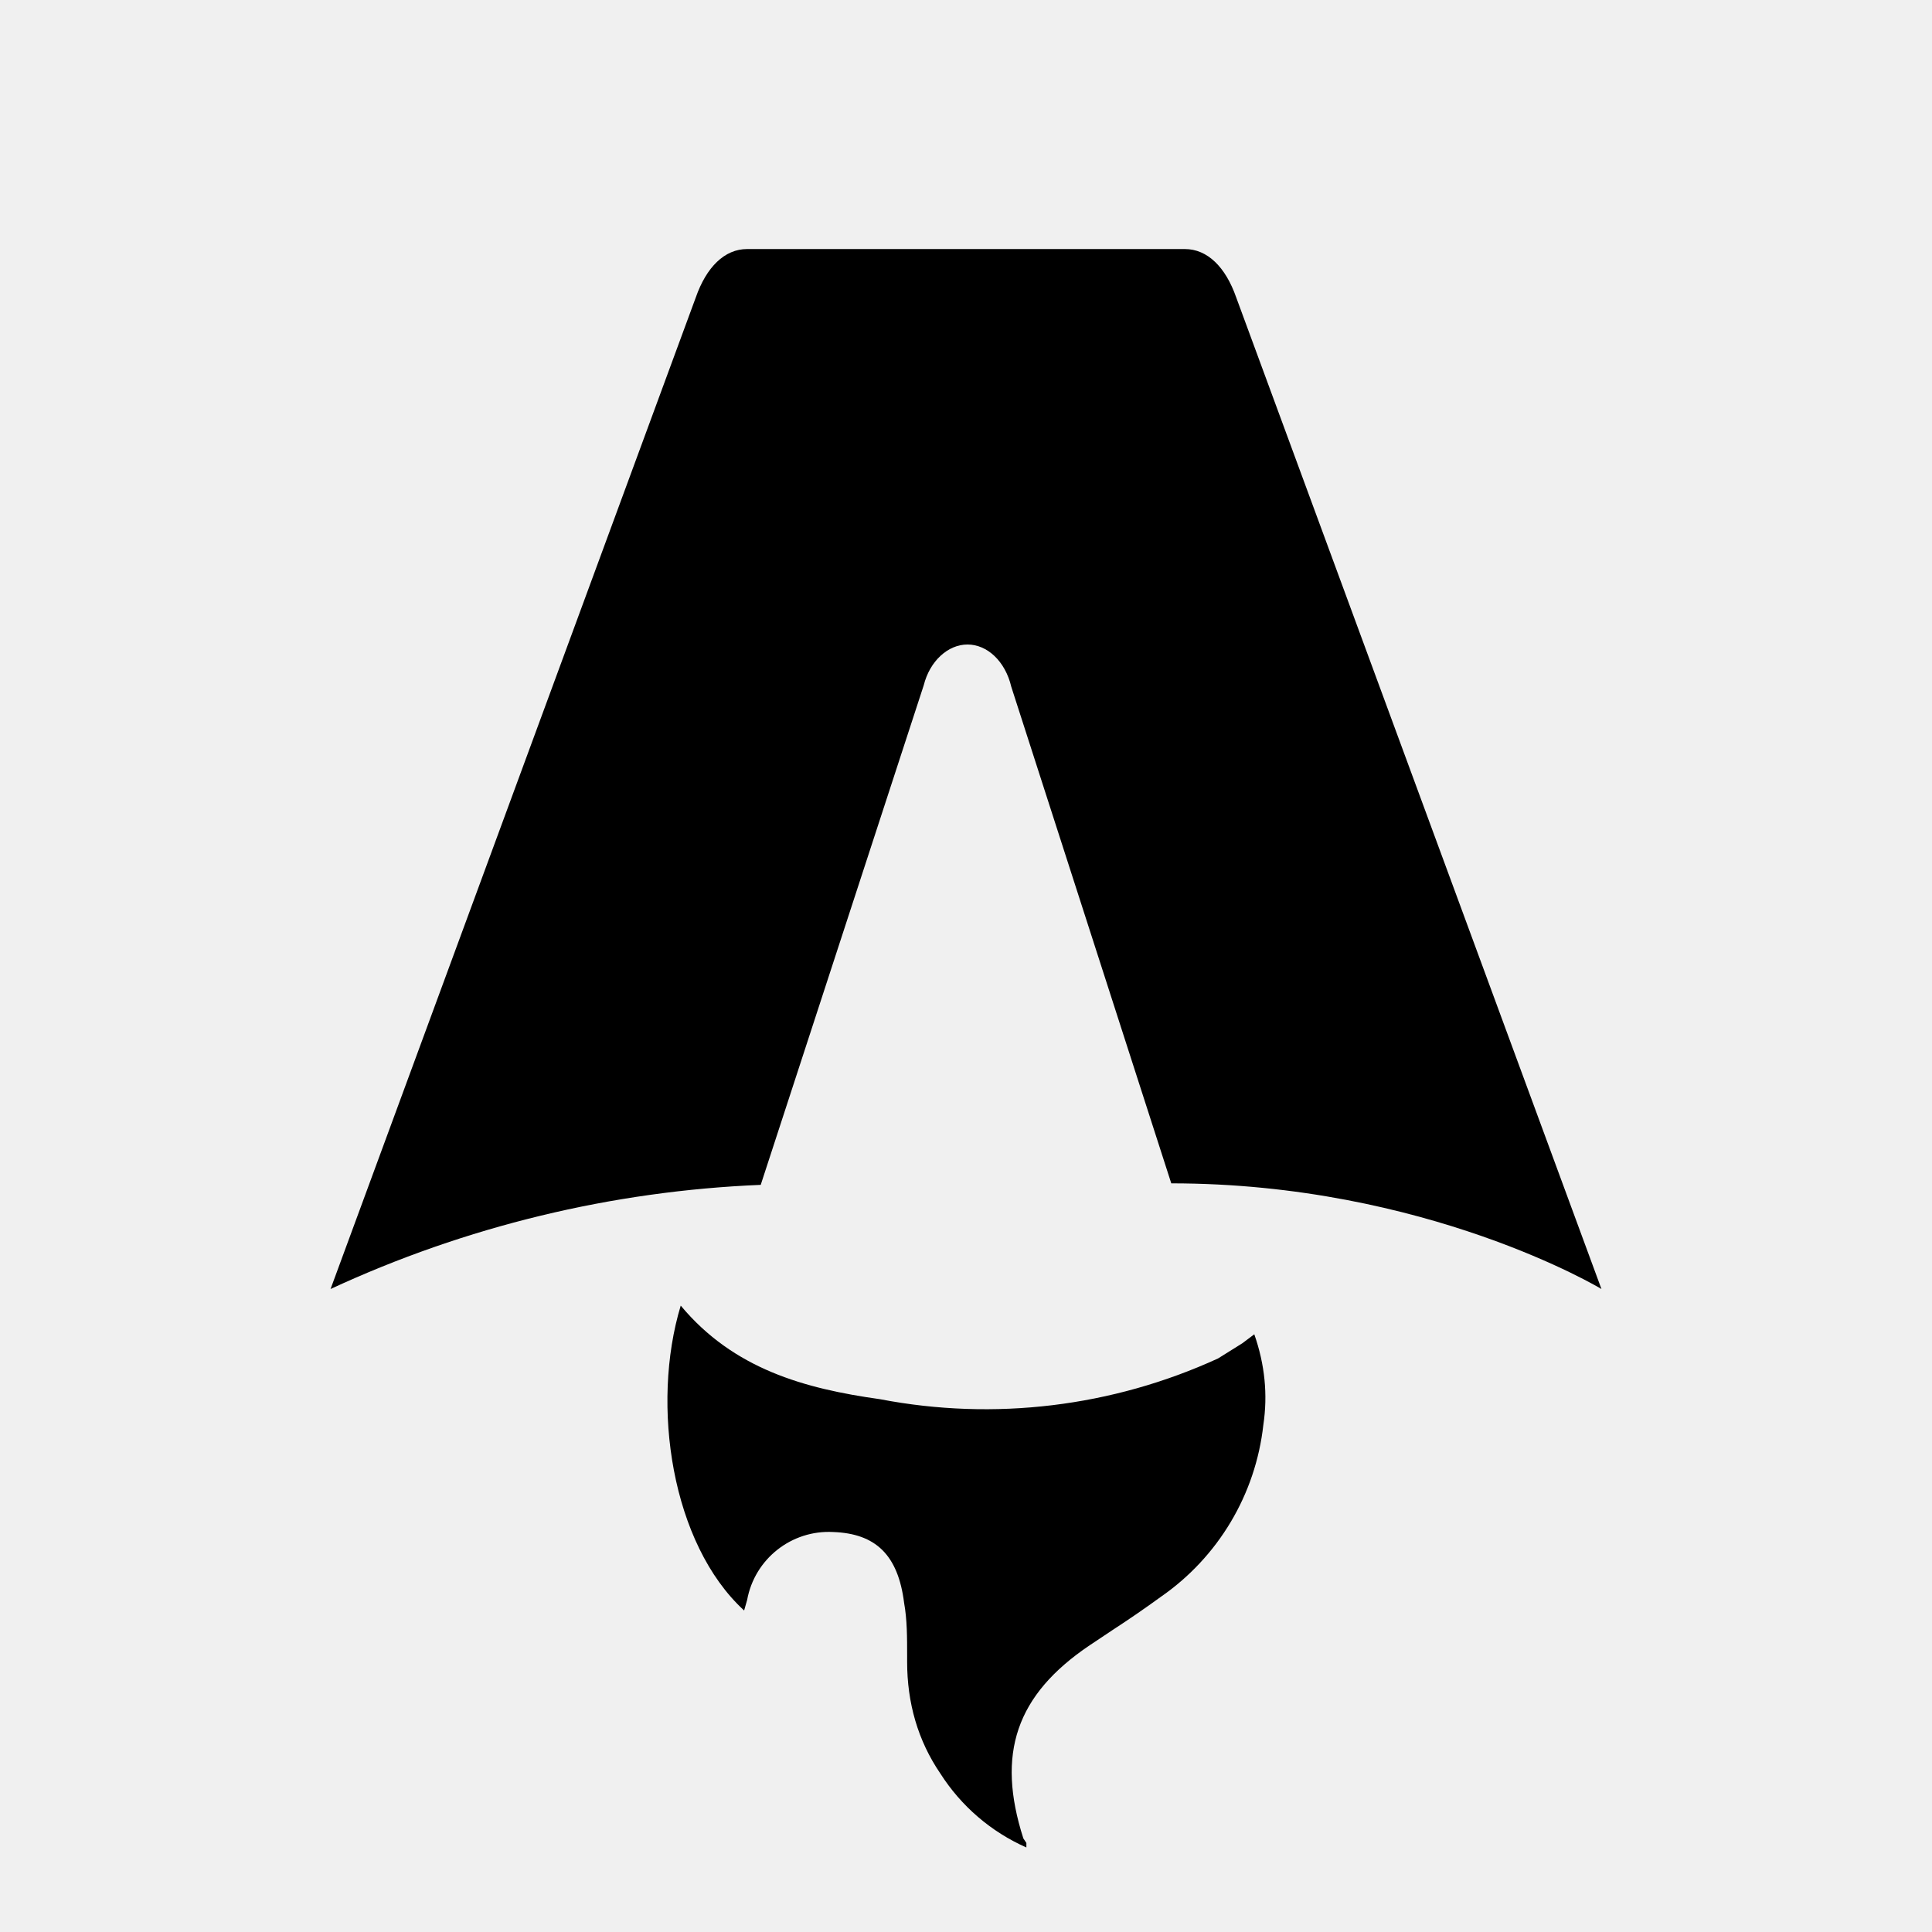
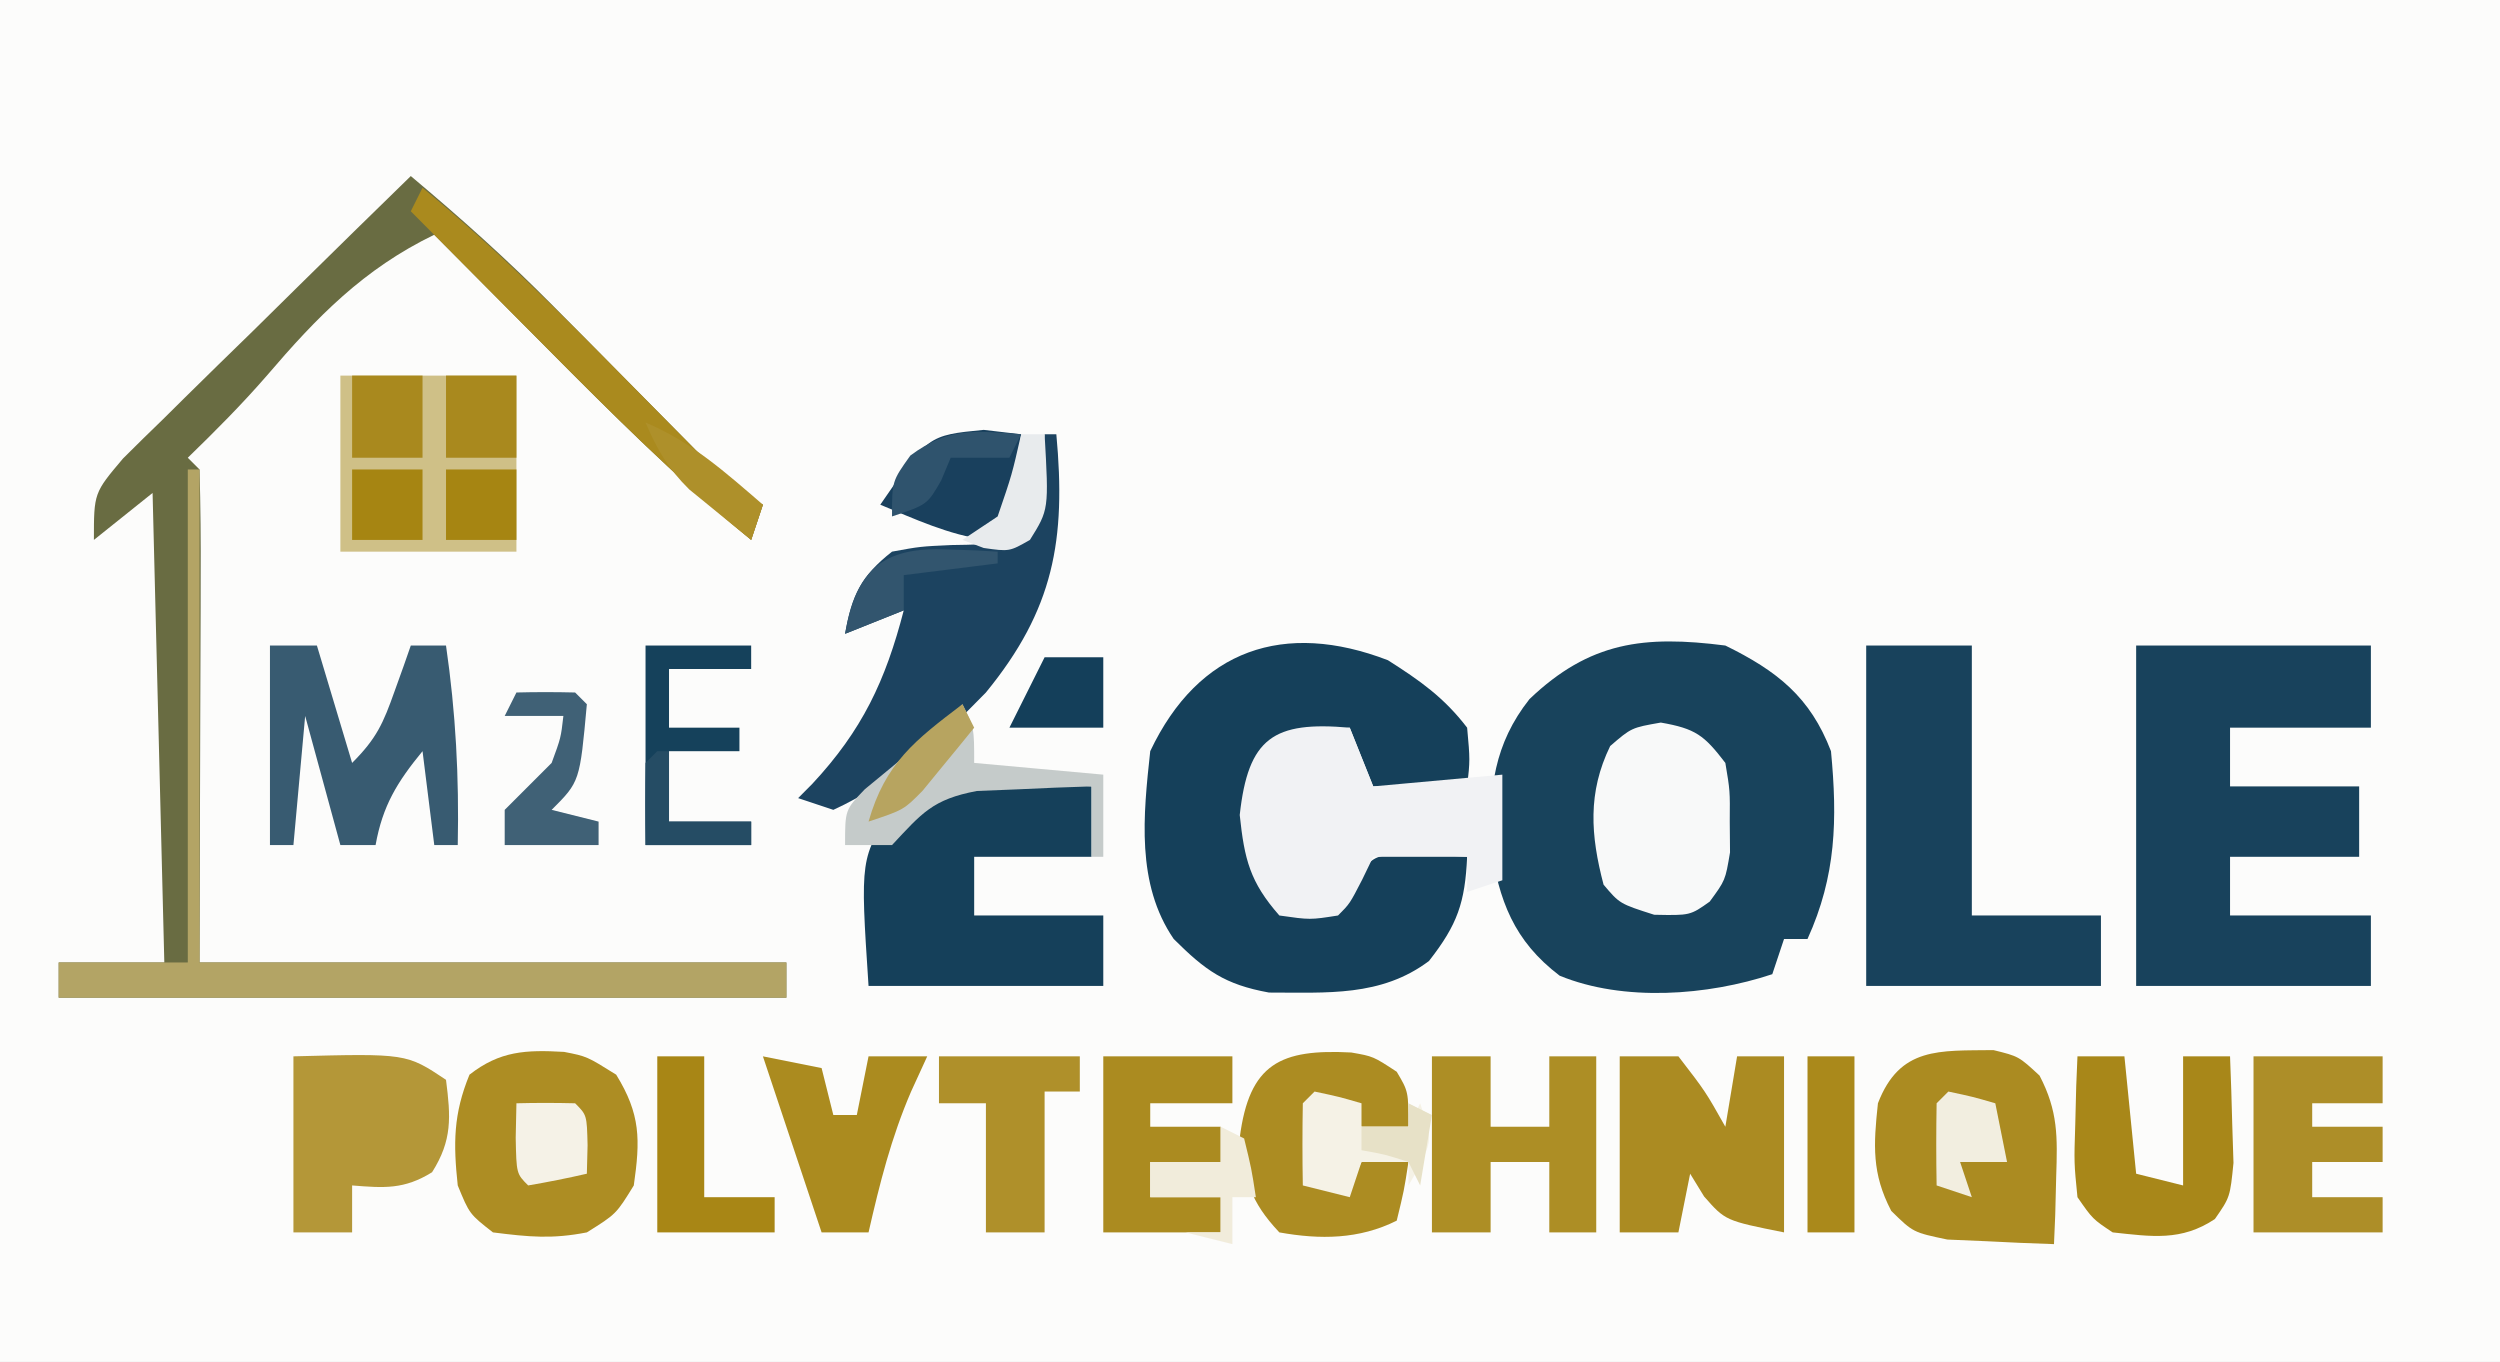
- <svg xmlns="http://www.w3.org/2000/svg" fill="none" viewBox="0 0 128 128">
-   <path d="M50.4 78.5a75.1 75.1 0 0 0-28.5 6.9l24.2-65.7c.7-2 1.9-3.2 3.4-3.2h29c1.5 0 2.7 1.2 3.4 3.2l24.2 65.7s-11.6-7-28.5-7L67 45.5c-.4-1.7-1.6-2.8-2.9-2.8-1.3 0-2.5 1.1-2.9 2.7L50.4 78.5Zm-1.1 28.2Zm-4.2-20.2c-2 6.6-.6 15.8 4.2 20.2a17.5 17.5 0 0 1 .2-.7 5.5 5.5 0 0 1 5.7-4.5c2.8.1 4.3 1.5 4.7 4.7.2 1.1.2 2.3.2 3.5v.4c0 2.7.7 5.2 2.2 7.4a13 13 0 0 0 5.7 4.9v-.3l-.2-.3c-1.8-5.6-.5-9.5 4.4-12.8l1.5-1a73 73 0 0 0 3.2-2.2 16 16 0 0 0 6.8-11.4c.3-2 .1-4-.6-6l-.8.6-1.6 1a37 37 0 0 1-22.4 2.7c-5-.7-9.7-2-13.2-6.2Z" />
-   <style>
-         path { fill: #000; }
-         @media (prefers-color-scheme: dark) {
-             path { fill: #FFF; }
-         }
-     </style>
+ <svg xmlns="http://www.w3.org/2000/svg" version="1.1" width="213" height="116">
+   <path d="M0 0 C70.29 0 140.58 0 213 0 C213 38.28 213 76.56 213 116 C142.71 116 72.42 116 0 116 C0 77.72 0 39.44 0 0 Z " fill="#FCFCFB" transform="translate(0,0)" />
+   <path d="M0 0 C4.408 2.164 7.231 4.382 9 9 C9.553 14.821 9.444 19.626 7 25 C6.34 25 5.68 25 5 25 C4.67 25.99 4.34 26.98 4 28 C-1.5 29.833 -8.671 30.37 -14.117 28.129 C-18.035 25.156 -19.292 21.718 -20 17 C-20.133 12.221 -19.71 8.388 -16.688 4.562 C-11.554 -0.332 -6.921 -0.886 0 0 Z " fill="#18435C" transform="translate(147,55)" />
+   <path d="M0 0 C4.243 3.561 8.314 7.197 12.207 11.145 C13.123 12.068 14.039 12.992 14.982 13.943 C15.926 14.899 16.869 15.856 17.812 16.812 C19.691 18.718 21.573 20.62 23.457 22.52 C24.282 23.356 25.107 24.192 25.956 25.054 C27.849 27.047 27.849 27.047 30 28 C29.505 29.485 29.505 29.485 29 31 C22.819 25.896 17.202 20.317 11.562 14.625 C10.64 13.698 9.718 12.771 8.768 11.816 C6.509 9.547 4.254 7.274 2 5 C-4.019 7.915 -7.989 11.998 -12.285 17.027 C-14.416 19.478 -16.67 21.74 -19 24 C-18.67 24.33 -18.34 24.66 -18 25 C-17.911 28.102 -17.885 31.183 -17.902 34.285 C-17.903 35.11 -17.904 35.934 -17.905 36.784 C-17.911 39.877 -17.925 42.97 -17.938 46.062 C-17.958 52.972 -17.979 59.881 -18 67 C-1.5 67 15 67 32 67 C32 67.99 32 68.98 32 70 C11.54 70 -8.92 70 -30 70 C-30 69.01 -30 68.02 -30 67 C-27.03 67 -24.06 67 -21 67 C-21.33 53.8 -21.66 40.6 -22 27 C-23.65 28.32 -25.3 29.64 -27 31 C-27 27 -27 27 -24.521 24.067 C-23.389 22.936 -22.246 21.815 -21.094 20.703 C-20.494 20.109 -19.895 19.516 -19.278 18.904 C-17.361 17.01 -15.431 15.13 -13.5 13.25 C-12.198 11.968 -10.898 10.686 -9.598 9.402 C-6.409 6.258 -3.208 3.126 0 0 Z " fill="#696C42" transform="translate(35,15)" />
+   <path d="M0 0 C2.737 1.742 4.777 3.171 6.75 5.75 C7 8.5 7 8.5 6.75 10.75 C4.11 10.75 1.47 10.75 -1.25 10.75 C-1.91 9.1 -2.57 7.45 -3.25 5.75 C-6.184 6.017 -6.184 6.017 -9.25 6.75 C-11.718 10.451 -11.557 12.372 -11.25 16.75 C-10.369 19.104 -10.369 19.104 -9.25 20.75 C-6.876 21.084 -6.876 21.084 -4.25 20.75 C-3.817 20.09 -3.384 19.43 -2.938 18.75 C-1.25 16.75 -1.25 16.75 0.711 16.484 C2.726 16.499 4.739 16.618 6.75 16.75 C6.568 20.659 5.935 22.514 3.5 25.625 C-0.585 28.696 -5.213 28.311 -10.129 28.316 C-13.906 27.631 -15.549 26.441 -18.25 23.75 C-21.467 19.051 -20.84 13.193 -20.25 7.75 C-16.125 -0.958 -8.806 -3.387 0 0 Z " fill="#15405A" transform="translate(118.25,56.25)" />
+   <path d="M0 0 C6.6 0 13.2 0 20 0 C20 2.31 20 4.62 20 7 C16.04 7 12.08 7 8 7 C8 8.65 8 10.3 8 12 C11.63 12 15.26 12 19 12 C19 13.98 19 15.96 19 18 C15.37 18 11.74 18 8 18 C8 19.65 8 21.3 8 23 C11.96 23 15.92 23 20 23 C20 24.98 20 26.96 20 29 C13.4 29 6.8 29 0 29 C0 19.43 0 9.86 0 0 Z " fill="#18425C" transform="translate(182,55)" />
+   <path d="M0 0 C2.97 0 5.94 0 9 0 C9 7.59 9 15.18 9 23 C12.63 23 16.26 23 20 23 C20 24.98 20 26.96 20 29 C13.4 29 6.8 29 0 29 C0 19.43 0 9.86 0 0 Z " fill="#18425C" transform="translate(159,55)" />
+   <path d="M0 0 C0 1.98 0 3.96 0 6 C-3.3 6 -6.6 6 -10 6 C-10 7.65 -10 9.3 -10 11 C-6.37 11 -2.74 11 1 11 C1 12.98 1 14.96 1 17 C-5.6 17 -12.2 17 -19 17 C-19.721 6.071 -19.721 6.071 -16.812 1.75 C-11.977 -1.423 -5.507 -0.368 0 0 Z " fill="#15405A" transform="translate(93,67)" />
+   <path d="M0 0 C0.33 0 0.66 0 1 0 C1 13.86 1 27.72 1 42 C17.5 42 34 42 51 42 C51 42.99 51 43.98 51 45 C30.54 45 10.08 45 -11 45 C-11 44.01 -11 43.02 -11 42 C-7.37 42 -3.74 42 0 42 C0 28.14 0 14.28 0 0 Z " fill="#B3A465" transform="translate(16,40)" />
+   <path d="M0 0 C4.95 0 9.9 0 15 0 C15 4.95 15 9.9 15 15 C10.05 15 5.1 15 0 15 C0 10.05 0 5.1 0 0 Z " fill="#CFC087" transform="translate(29,32)" />
+   <path d="M0 0 C0.66 1.65 1.32 3.3 2 5 C7.445 4.505 7.445 4.505 13 4 C13 6.97 13 9.94 13 13 C12.01 13.33 11.02 13.66 10 14 C10 13.01 10 12.02 10 11 C7.36 11 4.72 11 2 11 C1.691 11.639 1.381 12.279 1.062 12.938 C0 15 0 15 -1 16 C-3.375 16.375 -3.375 16.375 -6 16 C-8.506 13.149 -8.977 11.216 -9.375 7.438 C-8.657 0.853 -6.493 -0.577 0 0 Z " fill="#F1F2F4" transform="translate(115,62)" />
+   <path d="M0 0 C0.33 0 0.66 0 1 0 C1.835 8.998 0.786 14.93 -5 22 C-8.779 25.904 -13.025 29.726 -18 32 C-18.99 31.67 -19.98 31.34 -21 31 C-20.602 30.599 -20.203 30.198 -19.793 29.785 C-15.545 25.228 -13.553 21.007 -12 15 C-13.65 15.66 -15.3 16.32 -17 17 C-16.433 13.712 -15.631 12.075 -13 10 C-10.59 9.559 -10.59 9.559 -7.938 9.438 C-3.995 9.382 -3.995 9.382 -1 7 C-0.6 4.677 -0.26 2.343 0 0 Z " fill="#1C4360" transform="translate(89,37)" />
+   <path d="M0 0 C2.156 0.531 2.156 0.531 3.926 2.172 C5.51 5.209 5.455 7.375 5.344 10.781 C5.317 11.859 5.29 12.937 5.262 14.047 C5.227 14.867 5.192 15.687 5.156 16.531 C3.218 16.471 1.28 16.382 -0.656 16.281 C-1.735 16.235 -2.814 16.188 -3.926 16.141 C-6.844 15.531 -6.844 15.531 -8.707 13.703 C-10.38 10.506 -10.224 8.081 -9.844 4.531 C-7.984 -0.305 -4.615 0.062 0 0 Z " fill="#AB8B21" transform="translate(169.8438,89.46875)" />
+   <path d="M0 0 C1.941 0.379 1.941 0.379 4.441 1.941 C6.525 5.328 6.499 7.473 5.941 11.379 C4.441 13.816 4.441 13.816 1.941 15.379 C-1.023 15.957 -2.96 15.772 -6.059 15.379 C-8.059 13.816 -8.059 13.816 -9.059 11.379 C-9.443 7.789 -9.434 5.293 -8.059 1.941 C-5.459 -0.09 -3.246 -0.185 0 0 Z " fill="#AD8D23" transform="translate(48.05859,89.62109)" />
+   <path d="M0 0 C1.65 0 3.3 0 5 0 C7.312 3 7.312 3 9 6 C9.33 4.02 9.66 2.04 10 0 C11.32 0 12.64 0 14 0 C14 4.95 14 9.9 14 15 C9 14 9 14 7.188 11.938 C6.796 11.298 6.404 10.659 6 10 C5.67 11.65 5.34 13.3 5 15 C3.35 15 1.7 15 0 15 C0 10.05 0 5.1 0 0 Z " fill="#AB8B22" transform="translate(138,90)" />
+   <path d="M0 0 C9.625 -0.25 9.625 -0.25 13 2 C13.404 5.163 13.545 7.14 11.812 9.875 C9.44 11.348 7.741 11.222 5 11 C5 12.32 5 13.64 5 15 C3.35 15 1.7 15 0 15 C0 10.05 0 5.1 0 0 Z " fill="#B49738" transform="translate(25,90)" />
+   <path d="M0 0 C1.65 0 3.3 0 5 0 C5 1.98 5 3.96 5 6 C6.65 6 8.3 6 10 6 C10 4.02 10 2.04 10 0 C11.32 0 12.64 0 14 0 C14 4.95 14 9.9 14 15 C12.68 15 11.36 15 10 15 C10 13.02 10 11.04 10 9 C8.35 9 6.7 9 5 9 C5 10.98 5 12.96 5 15 C3.35 15 1.7 15 0 15 C0 10.05 0 5.1 0 0 Z " fill="#AD8E25" transform="translate(122,90)" />
+   <path d="M0 0 C2.968 0.519 3.69 1.075 5.5 3.438 C5.898 5.812 5.898 5.812 5.875 8.438 C5.883 9.304 5.89 10.17 5.898 11.062 C5.5 13.438 5.5 13.438 4.168 15.254 C2.5 16.438 2.5 16.438 -0.562 16.375 C-3.5 15.438 -3.5 15.438 -4.875 13.812 C-5.983 9.604 -6.245 5.967 -4.312 2 C-2.5 0.438 -2.5 0.438 0 0 Z " fill="#F8F9F9" transform="translate(141.5,61.5625)" />
+   <path d="M0 0 C1.32 0 2.64 0 4 0 C4.99 3.3 5.98 6.6 7 10 C9.098 7.902 9.651 6.62 10.625 3.875 C10.885 3.151 11.146 2.426 11.414 1.68 C11.704 0.848 11.704 0.848 12 0 C12.99 0 13.98 0 15 0 C15.832 5.72 16.12 11.222 16 17 C15.34 17 14.68 17 14 17 C13.67 14.36 13.34 11.72 13 9 C10.846 11.622 9.599 13.644 9 17 C8.01 17 7.02 17 6 17 C5.01 13.37 4.02 9.74 3 6 C2.67 9.63 2.34 13.26 2 17 C1.34 17 0.68 17 0 17 C0 11.39 0 5.78 0 0 Z " fill="#385B71" transform="translate(23,55)" />
+   <path d="M0 0 C3.63 0 7.26 0 11 0 C11 1.32 11 2.64 11 4 C9.02 4 7.04 4 5 4 C5 4.66 5 5.32 5 6 C6.98 6 8.96 6 11 6 C11 6.99 11 7.98 11 9 C9.02 9 7.04 9 5 9 C5 9.99 5 10.98 5 12 C6.98 12 8.96 12 11 12 C11 12.99 11 13.98 11 15 C7.37 15 3.74 15 0 15 C0 10.05 0 5.1 0 0 Z " fill="#AD8E28" transform="translate(192,90)" />
+   <path d="M0 0 C1.875 0.328 1.875 0.328 3.875 1.641 C4.875 3.328 4.875 3.328 4.875 6.328 C3.555 6.328 2.235 6.328 0.875 6.328 C0.545 5.668 0.215 5.008 -0.125 4.328 C-1.115 4.328 -2.105 4.328 -3.125 4.328 C-3.125 6.638 -3.125 8.948 -3.125 11.328 C-2.135 11.328 -1.145 11.328 -0.125 11.328 C0.205 10.668 0.535 10.008 0.875 9.328 C2.195 9.328 3.515 9.328 4.875 9.328 C4.5 11.766 4.5 11.766 3.875 14.328 C0.671 15.93 -2.658 15.952 -6.125 15.328 C-8.634 12.662 -9.058 10.874 -9.5 7.266 C-8.688 0.909 -6.001 -0.309 0 0 Z " fill="#AC8C22" transform="translate(115.125,89.67188)" />
+   <path d="M0 0 C1.32 0 2.64 0 4 0 C4.33 3.3 4.66 6.6 5 10 C6.32 10.33 7.64 10.66 9 11 C9 7.37 9 3.74 9 0 C10.32 0 11.64 0 13 0 C13.081 1.937 13.139 3.875 13.188 5.812 C13.222 6.891 13.257 7.97 13.293 9.082 C13 12 13 12 11.707 13.863 C8.842 15.771 6.323 15.356 3 15 C1.293 13.863 1.293 13.863 0 12 C-0.293 9.082 -0.293 9.082 -0.188 5.812 C-0.16 4.726 -0.133 3.639 -0.105 2.52 C-0.071 1.688 -0.036 0.857 0 0 Z " fill="#A88719" transform="translate(177,90)" />
+   <path d="M0 0 C3.63 0 7.26 0 11 0 C11 1.32 11 2.64 11 4 C8.69 4 6.38 4 4 4 C4 4.66 4 5.32 4 6 C5.98 6 7.96 6 10 6 C10 6.99 10 7.98 10 9 C8.02 9 6.04 9 4 9 C4 9.99 4 10.98 4 12 C5.98 12 7.96 12 10 12 C10 12.99 10 13.98 10 15 C6.7 15 3.4 15 0 15 C0 10.05 0 5.1 0 0 Z " fill="#AB8B20" transform="translate(94,90)" />
+   <path d="M0 0 C2.475 0.495 2.475 0.495 5 1 C5.33 2.32 5.66 3.64 6 5 C6.66 5 7.32 5 8 5 C8.33 3.35 8.66 1.7 9 0 C10.65 0 12.3 0 14 0 C13.546 0.99 13.092 1.98 12.625 3 C10.933 6.921 9.949 10.841 9 15 C7.68 15 6.36 15 5 15 C3.333 10 1.667 5 0 0 Z " fill="#AB8B1F" transform="translate(65,90)" />
+   <path d="M0 0 C3.96 0 7.92 0 12 0 C12 0.99 12 1.98 12 3 C11.01 3 10.02 3 9 3 C9 6.96 9 10.92 9 15 C7.35 15 5.7 15 4 15 C4 11.37 4 7.74 4 4 C2.68 4 1.36 4 0 4 C0 2.68 0 1.36 0 0 Z " fill="#AF902A" transform="translate(80,90)" />
+   <path d="M0 0 C6.153 5.075 11.717 10.635 17.312 16.312 C19.098 18.123 20.886 19.932 22.676 21.738 C23.459 22.533 24.242 23.327 25.048 24.146 C26.869 26.056 26.869 26.056 29 27 C28.67 27.99 28.34 28.98 28 30 C21.446 24.614 15.528 18.641 9.562 12.625 C8.535 11.592 7.507 10.56 6.479 9.527 C3.983 7.021 1.491 4.511 -1 2 C-0.67 1.34 -0.34 0.68 0 0 Z " fill="#AA8A1E" transform="translate(36,16)" />
+   <path d="M0 0 C1.32 0 2.64 0 4 0 C4 3.96 4 7.92 4 12 C5.98 12 7.96 12 10 12 C10 12.99 10 13.98 10 15 C6.7 15 3.4 15 0 15 C0 10.05 0 5.1 0 0 Z " fill="#A88615" transform="translate(56,90)" />
+   <path d="M0 0 C2.97 0 5.94 0 9 0 C9 0.66 9 1.32 9 2 C6.69 2 4.38 2 2 2 C2 3.65 2 5.3 2 7 C3.98 7 5.96 7 8 7 C8 7.66 8 8.32 8 9 C6.02 9 4.04 9 2 9 C2 10.98 2 12.96 2 15 C4.31 15 6.62 15 9 15 C9 15.66 9 16.32 9 17 C6.03 17 3.06 17 0 17 C0 11.39 0 5.78 0 0 Z " fill="#15415B" transform="translate(55,55)" />
+   <path d="M0 0 C1.052 0.124 2.104 0.247 3.188 0.375 C2.438 7.125 2.438 7.125 0.188 9.375 C-2.985 8.937 -5.869 7.601 -8.812 6.375 C-4.751 0.467 -4.751 0.467 0 0 Z " fill="#19405D" transform="translate(83.8125,36.625)" />
+   <path d="M0 0 C1 2 1 2 1 5 C4.63 5.33 8.26 5.66 12 6 C12 8.31 12 10.62 12 13 C11.67 13 11.34 13 11 13 C11 11.02 11 9.04 11 7 C8.916 7.06 6.833 7.149 4.75 7.25 C3.01 7.32 3.01 7.32 1.234 7.391 C-2.539 8.102 -3.447 9.272 -6 12 C-7.32 12 -8.64 12 -10 12 C-10 9 -10 9 -8.32 7.246 C-7.596 6.649 -6.871 6.052 -6.125 5.438 C-5.046 4.538 -5.046 4.538 -3.945 3.621 C-3.303 3.086 -2.661 2.551 -2 2 C-1.34 1.34 -0.68 0.68 0 0 Z " fill="#C5CBCA" transform="translate(82,60)" />
+   <path d="M0 0 C2.062 0.438 2.062 0.438 4 1 C4 1.66 4 2.32 4 3 C5.32 3 6.64 3 8 3 C8.33 2.34 8.66 1.68 9 1 C10 4 10 4 9.062 6.188 C8.712 6.786 8.361 7.384 8 8 C8 7.34 8 6.68 8 6 C6.68 6 5.36 6 4 6 C3.67 6.99 3.34 7.98 3 9 C1.68 8.67 0.36 8.34 -1 8 C-1.042 5.667 -1.041 3.333 -1 1 C-0.67 0.67 -0.34 0.34 0 0 Z " fill="#F5F2E6" transform="translate(112,93)" />
+   <path d="M0 0 C1.32 0 2.64 0 4 0 C4 4.95 4 9.9 4 15 C2.68 15 1.36 15 0 15 C0 10.05 0 5.1 0 0 Z " fill="#AA891B" transform="translate(154,90)" />
+   <path d="M0 0 C1.666 -0.043 3.334 -0.041 5 0 C5.33 0.33 5.66 0.66 6 1 C5.4 7.6 5.4 7.6 3 10 C4.32 10.33 5.64 10.66 7 11 C7 11.66 7 12.32 7 13 C4.36 13 1.72 13 -1 13 C-1 12.01 -1 11.02 -1 10 C0.333 8.667 1.667 7.333 3 6 C3.787 3.862 3.787 3.862 4 2 C2.35 2 0.7 2 -1 2 C-0.67 1.34 -0.34 0.68 0 0 Z " fill="#406176" transform="translate(44,59)" />
+   <path d="M0 0 C1.98 0 3.96 0 6 0 C6 2.31 6 4.62 6 7 C4.02 7 2.04 7 0 7 C0 4.69 0 2.38 0 0 Z " fill="#A9891E" transform="translate(38,32)" />
+   <path d="M0 0 C1.98 0 3.96 0 6 0 C6 2.31 6 4.62 6 7 C4.02 7 2.04 7 0 7 C0 4.69 0 2.38 0 0 Z " fill="#A9891E" transform="translate(30,32)" />
+   <path d="M0 0 C1.666 -0.043 3.334 -0.041 5 0 C6 1 6 1 6.062 3.562 C6.042 4.367 6.021 5.171 6 6 C4.344 6.382 2.675 6.714 1 7 C0 6 0 6 -0.062 2.938 C-0.042 1.968 -0.021 0.999 0 0 Z " fill="#F5F2E7" transform="translate(44,94)" />
+   <path d="M0 0 C1.65 0 3.3 0 5 0 C5 1.98 5 3.96 5 6 C2.36 6 -0.28 6 -3 6 C-2 4 -1 2 0 0 Z " fill="#143F5A" transform="translate(89,56)" />
+   <path d="M0 0 C0.66 0.33 1.32 0.66 2 1 C2.625 3.562 2.625 3.562 3 6 C2.34 6 1.68 6 1 6 C1 7.32 1 8.64 1 10 C-0.32 9.67 -1.64 9.34 -3 9 C-2.01 9 -1.02 9 0 9 C0 8.01 0 7.02 0 6 C-1.98 6 -3.96 6 -6 6 C-6 5.01 -6 4.02 -6 3 C-4.02 3 -2.04 3 0 3 C0 2.01 0 1.02 0 0 Z " fill="#F1ECDB" transform="translate(104,96)" />
+   <path d="M0 0 C2.062 0.438 2.062 0.438 4 1 C4.33 2.65 4.66 4.3 5 6 C3.68 6 2.36 6 1 6 C1.33 6.99 1.66 7.98 2 9 C1.01 8.67 0.02 8.34 -1 8 C-1.042 5.667 -1.041 3.333 -1 1 C-0.67 0.67 -0.34 0.34 0 0 Z " fill="#F2EEE0" transform="translate(166,93)" />
+   <path d="M0 0 C1.98 0 3.96 0 6 0 C6 1.98 6 3.96 6 6 C4.02 6 2.04 6 0 6 C0 4.02 0 2.04 0 0 Z " fill="#A68512" transform="translate(38,40)" />
+   <path d="M0 0 C1.98 0 3.96 0 6 0 C6 1.98 6 3.96 6 6 C4.02 6 2.04 6 0 6 C0 4.02 0 2.04 0 0 Z " fill="#A68512" transform="translate(30,40)" />
+   <path d="M0 0 C0.33 0 0.66 0 1 0 C1 1.98 1 3.96 1 6 C3.31 6 5.62 6 8 6 C8 6.66 8 7.32 8 8 C5.03 8 2.06 8 -1 8 C-1.042 5.667 -1.041 3.333 -1 1 C-0.67 0.67 -0.34 0.34 0 0 Z " fill="#254C64" transform="translate(56,64)" />
+   <path d="M0 0 C0.66 0 1.32 0 2 0 C2.363 6.419 2.363 6.419 0.75 9 C-1 10 -1 10 -3.188 9.688 C-3.786 9.461 -4.384 9.234 -5 9 C-4.01 8.34 -3.02 7.68 -2 7 C-0.781 3.443 -0.781 3.443 0 0 Z " fill="#E8EBED" transform="translate(87,37)" />
+   <path d="M0 0 C3.941 1.668 6.789 4.227 10 7 C9.67 7.99 9.34 8.98 9 10 C7.868 9.092 6.745 8.173 5.625 7.25 C4.999 6.74 4.372 6.229 3.727 5.703 C1.917 3.918 0.999 2.321 0 0 Z " fill="#AE902A" transform="translate(55,36)" />
+   <path d="M0 0 C0.33 0.66 0.66 1.32 1 2 C0.07 3.152 -0.869 4.297 -1.812 5.438 C-2.596 6.395 -2.596 6.395 -3.395 7.371 C-5 9 -5 9 -8 10 C-6.568 4.989 -4.016 3.055 0 0 Z " fill="#B7A460" transform="translate(82,60)" />
+   <path d="M0 0 C1.212 0.041 1.212 0.041 2.449 0.082 C3.064 0.117 3.679 0.152 4.312 0.188 C4.312 0.517 4.312 0.848 4.312 1.188 C1.673 1.518 -0.968 1.847 -3.688 2.188 C-3.688 3.178 -3.688 4.168 -3.688 5.188 C-5.338 5.848 -6.987 6.508 -8.688 7.188 C-7.754 1.775 -5.497 -0.239 0 0 Z " fill="#32556E" transform="translate(80.6875,46.8125)" />
+   <path d="M0 0 C-0.33 0.66 -0.66 1.32 -1 2 C-2.65 2 -4.3 2 -6 2 C-6.268 2.639 -6.536 3.279 -6.812 3.938 C-8 6 -8 6 -11 7 C-11 4 -11 4 -9.438 1.812 C-6.191 -0.602 -3.949 -0.304 0 0 Z " fill="#2F536D" transform="translate(87,37)" />
+   <path d="M0 0 C0.66 0.33 1.32 0.66 2 1 C1.67 2.98 1.34 4.96 1 7 C0.67 6.34 0.34 5.68 0 5 C-2.025 4.348 -2.025 4.348 -4 4 C-4 3.34 -4 2.68 -4 2 C-2.68 2 -1.36 2 0 2 C0 1.34 0 0.68 0 0 Z " fill="#E7E1C7" transform="translate(120,94)" />
</svg>
